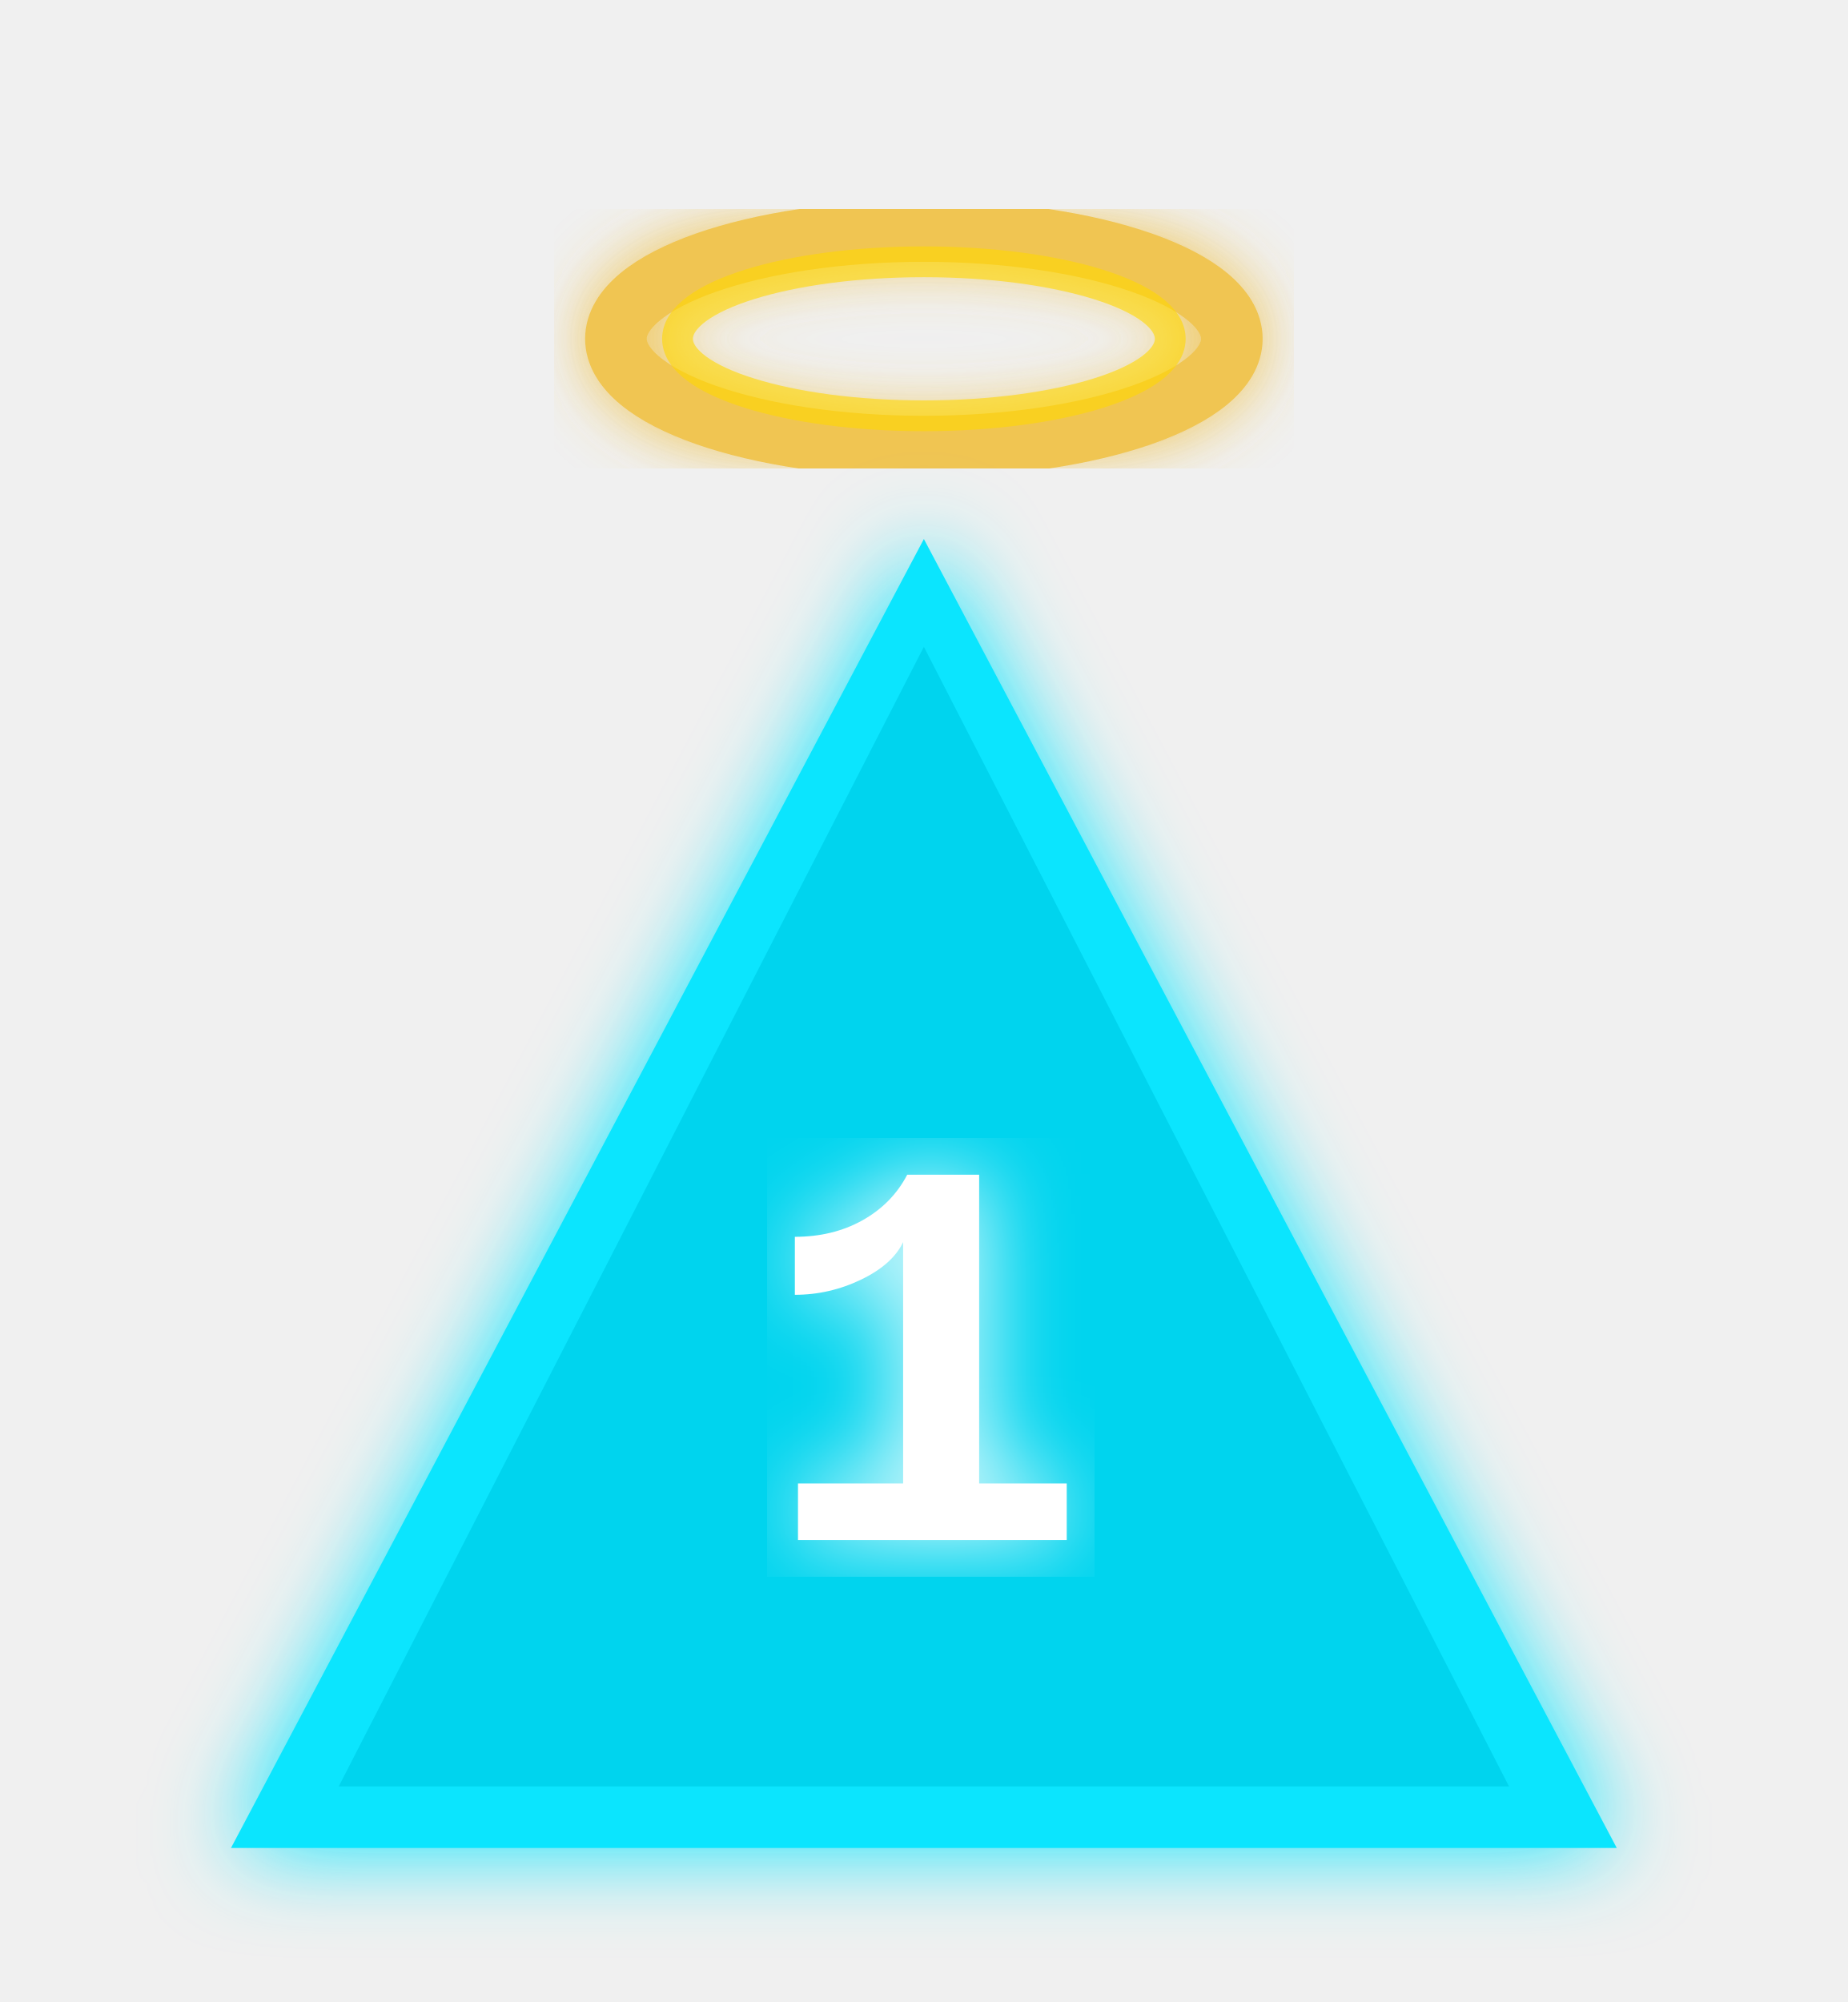
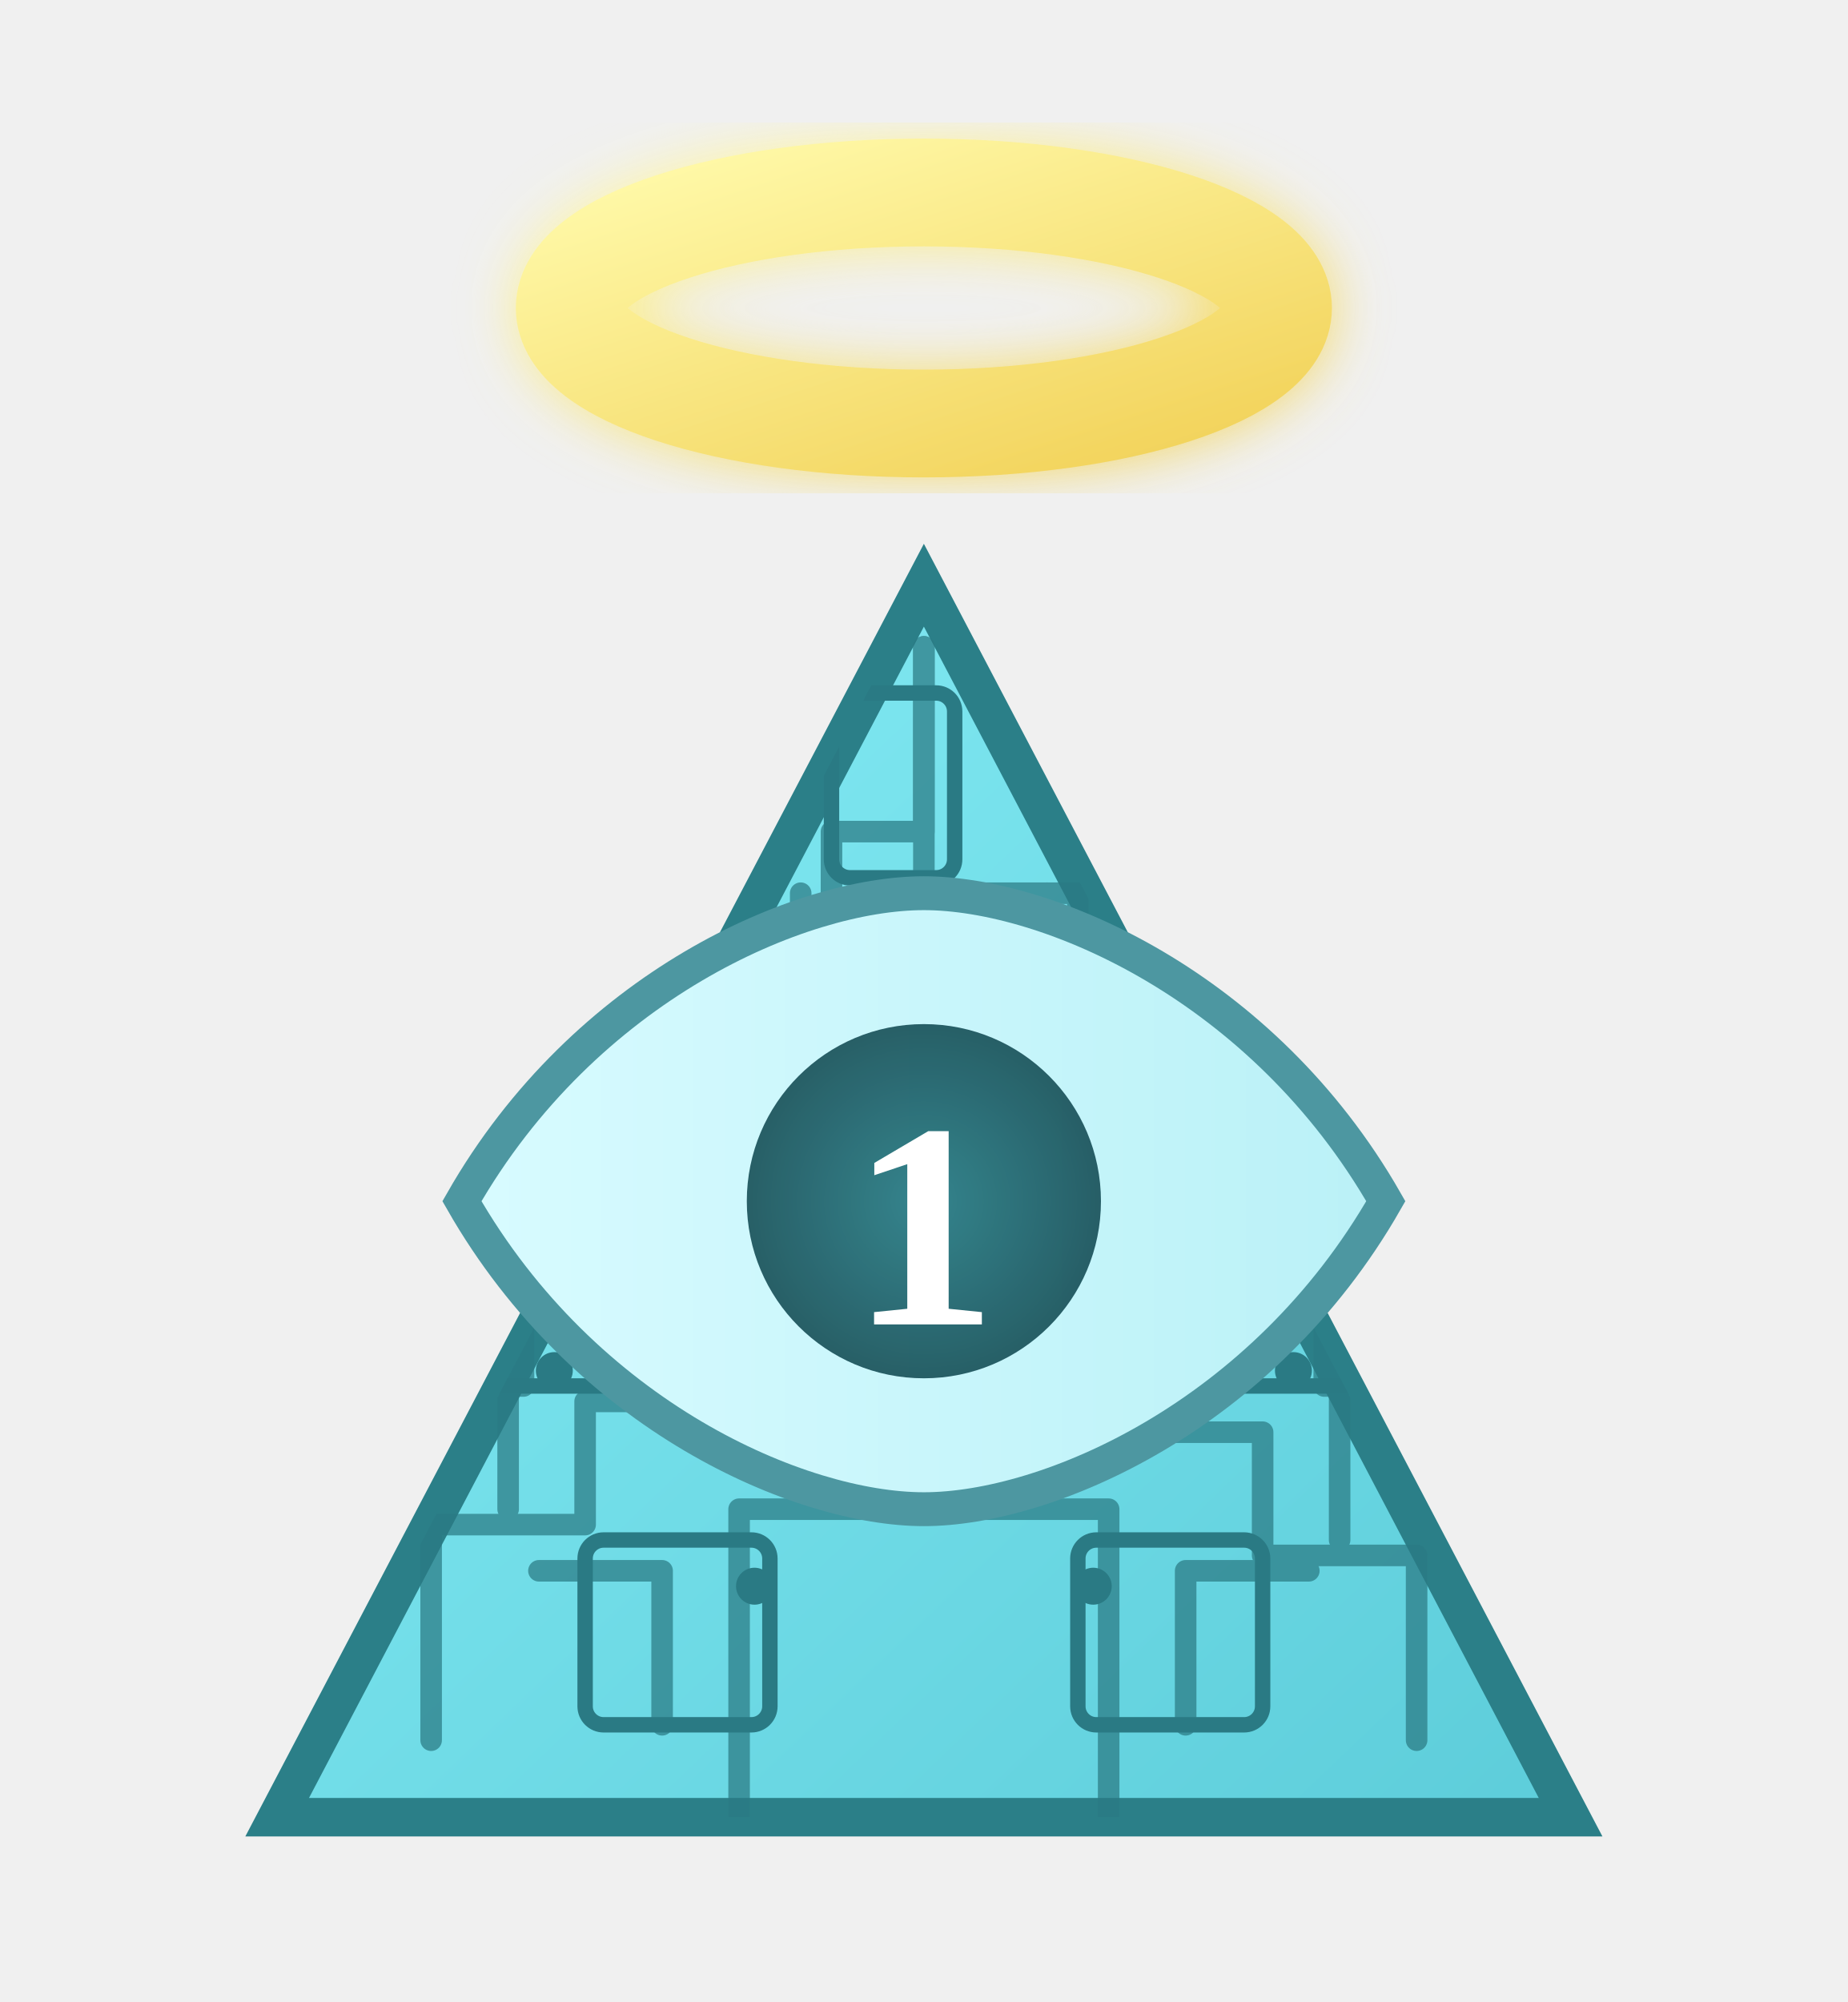
- <svg xmlns="http://www.w3.org/2000/svg" viewBox="0 0 120 130" width="120" height="130">
+ <svg xmlns="http://www.w3.org/2000/svg" viewBox="0 0 120 130" width="120" height="130" role="img" aria-label="ForgeGod mascot">
  <defs>
-     <filter id="glow">
-       <feGaussianBlur stdDeviation="3" result="blur" />
+     <linearGradient id="haloGradient" x1="0%" y1="0%" x2="100%" y2="100%">
+       <stop offset="0%" stop-color="#fff9a8" />
+       <stop offset="100%" stop-color="#f2d35b" />
+     </linearGradient>
+     <linearGradient id="bodyGradient" x1="0%" y1="0%" x2="100%" y2="100%">
+       <stop offset="0%" stop-color="#86edf6" />
+       <stop offset="100%" stop-color="#5dcdda" />
+     </linearGradient>
+     <linearGradient id="eyeGradient" x1="0%" y1="0%" x2="100%" y2="0%">
+       <stop offset="0%" stop-color="#d8fbff" />
+       <stop offset="100%" stop-color="#baf1f7" />
+     </linearGradient>
+     <radialGradient id="irisGradient" cx="50%" cy="50%" r="60%">
+       <stop offset="0%" stop-color="#2d7f88" />
+       <stop offset="100%" stop-color="#1d4f57" />
+     </radialGradient>
+     <filter id="softGlow" x="-30%" y="-30%" width="160%" height="160%">
+       <feGaussianBlur stdDeviation="1.8" result="blur" />
      <feMerge>
        <feMergeNode in="blur" />
        <feMergeNode in="SourceGraphic" />
      </feMerge>
    </filter>
-     <filter id="glow-gold">
-       <feGaussianBlur stdDeviation="2" result="blur" />
-       <feMerge>
-         <feMergeNode in="blur" />
-         <feMergeNode in="SourceGraphic" />
-       </feMerge>
-     </filter>
+     <clipPath id="triangleClip">
+       <polygon points="60,38 18,118 102,118" />
+     </clipPath>
  </defs>
-   <ellipse cx="60" cy="22" rx="20" ry="7" fill="none" stroke="#f0c040" stroke-width="4" filter="url(#glow-gold)" opacity="0.9" />
-   <ellipse cx="60" cy="22" rx="16" ry="5" fill="none" stroke="#ffd700" stroke-width="2" opacity="0.6" />
-   <polygon points="60,35 15,120 105,120" fill="#00e5ff" filter="url(#glow)" opacity="0.95" />
-   <polygon points="60,42 22,116 98,116" fill="#00d4ee" />
-   <text x="60" y="100" text-anchor="middle" font-family="'Courier New', monospace" font-size="36" font-weight="bold" fill="white" filter="url(#glow)">1</text>
+   <ellipse cx="60" cy="20" rx="23" ry="7.5" fill="none" stroke="url(#haloGradient)" stroke-width="7" filter="url(#softGlow)" />
+   <polygon points="60,39 18,118 102,118" fill="#0f2a34" opacity="0.18" />
+   <polygon points="60,38 18,118 102,118" fill="url(#bodyGradient)" stroke="#2b7f88" stroke-width="2.5" />
+   <g clip-path="url(#triangleClip)" fill="none" stroke="#2a7a84" stroke-linecap="round" stroke-linejoin="round">
+     <g stroke-width="1.4" opacity="0.72">
+       <path d="M60 42v12h-6v10h-10" />
+       <path d="M60 42v16h10v10h11" />
+       <path d="M33 98v-20h12v-8h8" />
+       <path d="M87 100v-18h-12v-8h-8" />
+       <path d="M28 113v-14h10v-8h7" />
+       <path d="M92 113v-12h-10v-8h-7" />
+       <path d="M48 118v-20h8v-9" />
+       <path d="M72 118v-20h-8v-9" />
+       <path d="M26 90h8v-9h10" />
+       <path d="M94 90h-8v-9h-10" />
+       <path d="M37 62v10h8v9" />
+       <path d="M83 62v10h-8v9" />
+       <path d="M52 58v9h-7v8" />
+       <path d="M68 58v9h7v8" />
+       <path d="M43 112v-10h-8" />
+       <path d="M77 112v-10h8" />
+     </g>
+     <g stroke-width="1">
+       <rect x="54" y="45" width="8" height="12" rx="1.2" />
+       <rect x="31" y="82" width="10" height="8" rx="1.2" />
+       <rect x="79" y="82" width="10" height="8" rx="1.2" />
+       <rect x="38" y="100" width="12" height="12" rx="1.2" />
+       <rect x="70" y="100" width="12" height="12" rx="1.2" />
+       <rect x="72" y="60" width="10" height="6" rx="1.2" />
+       <rect x="38" y="60" width="8" height="6" rx="1.2" />
+       <g fill="#2a7a84" stroke="none">
+         <circle cx="44" cy="64" r="1.2" />
+         <circle cx="76" cy="64" r="1.2" />
+         <circle cx="36" cy="89" r="1.2" />
+         <circle cx="84" cy="89" r="1.2" />
+         <circle cx="49" cy="103" r="1.2" />
+         <circle cx="71" cy="103" r="1.2" />
+         <circle cx="45" cy="73" r="1.2" />
+         <circle cx="75" cy="73" r="1.2" />
+       </g>
+     </g>
+   </g>
+   <path d="M30 78c8-14 22-20 30-20s22 6 30 20c-8 14-22 20-30 20s-22-6-30-20z" fill="url(#eyeGradient)" stroke="#4d97a1" stroke-width="2.2" />
+   <circle cx="60" cy="78" r="11.5" fill="url(#irisGradient)" opacity="0.95" />
+   <text x="60" y="86" text-anchor="middle" font-family="Georgia, 'Times New Roman', serif" font-size="19" font-weight="700" fill="#ffffff">1</text>
</svg>
